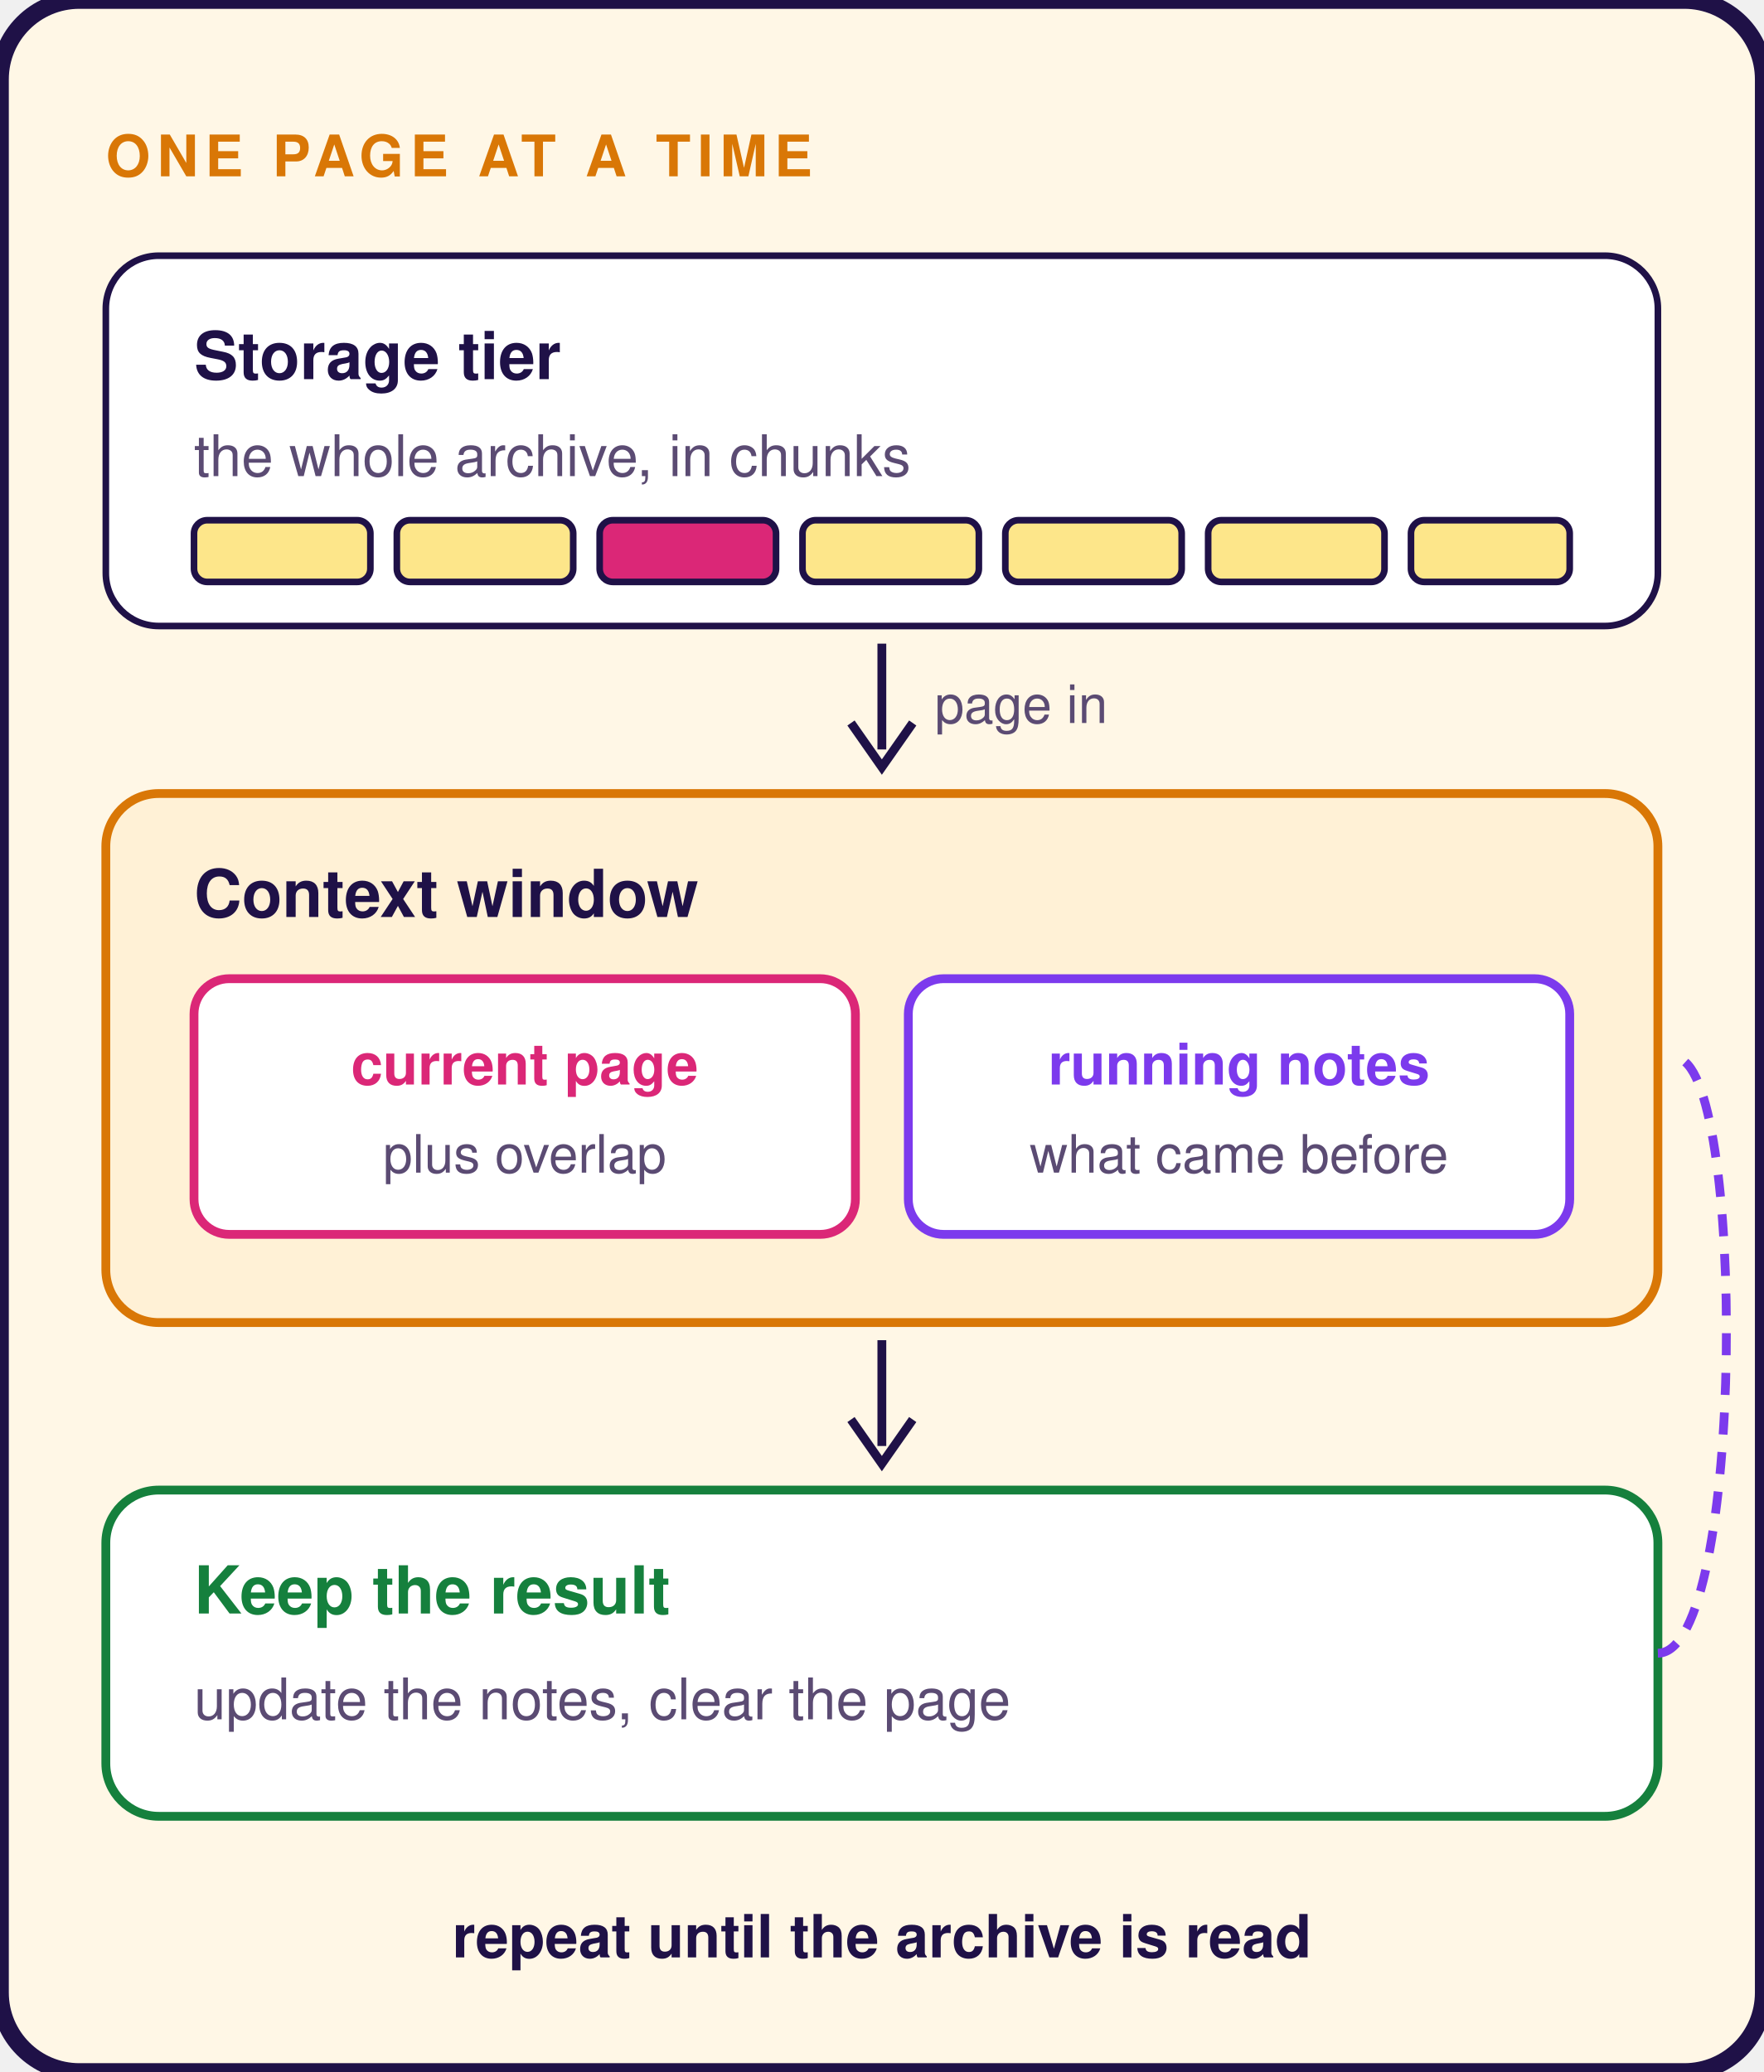
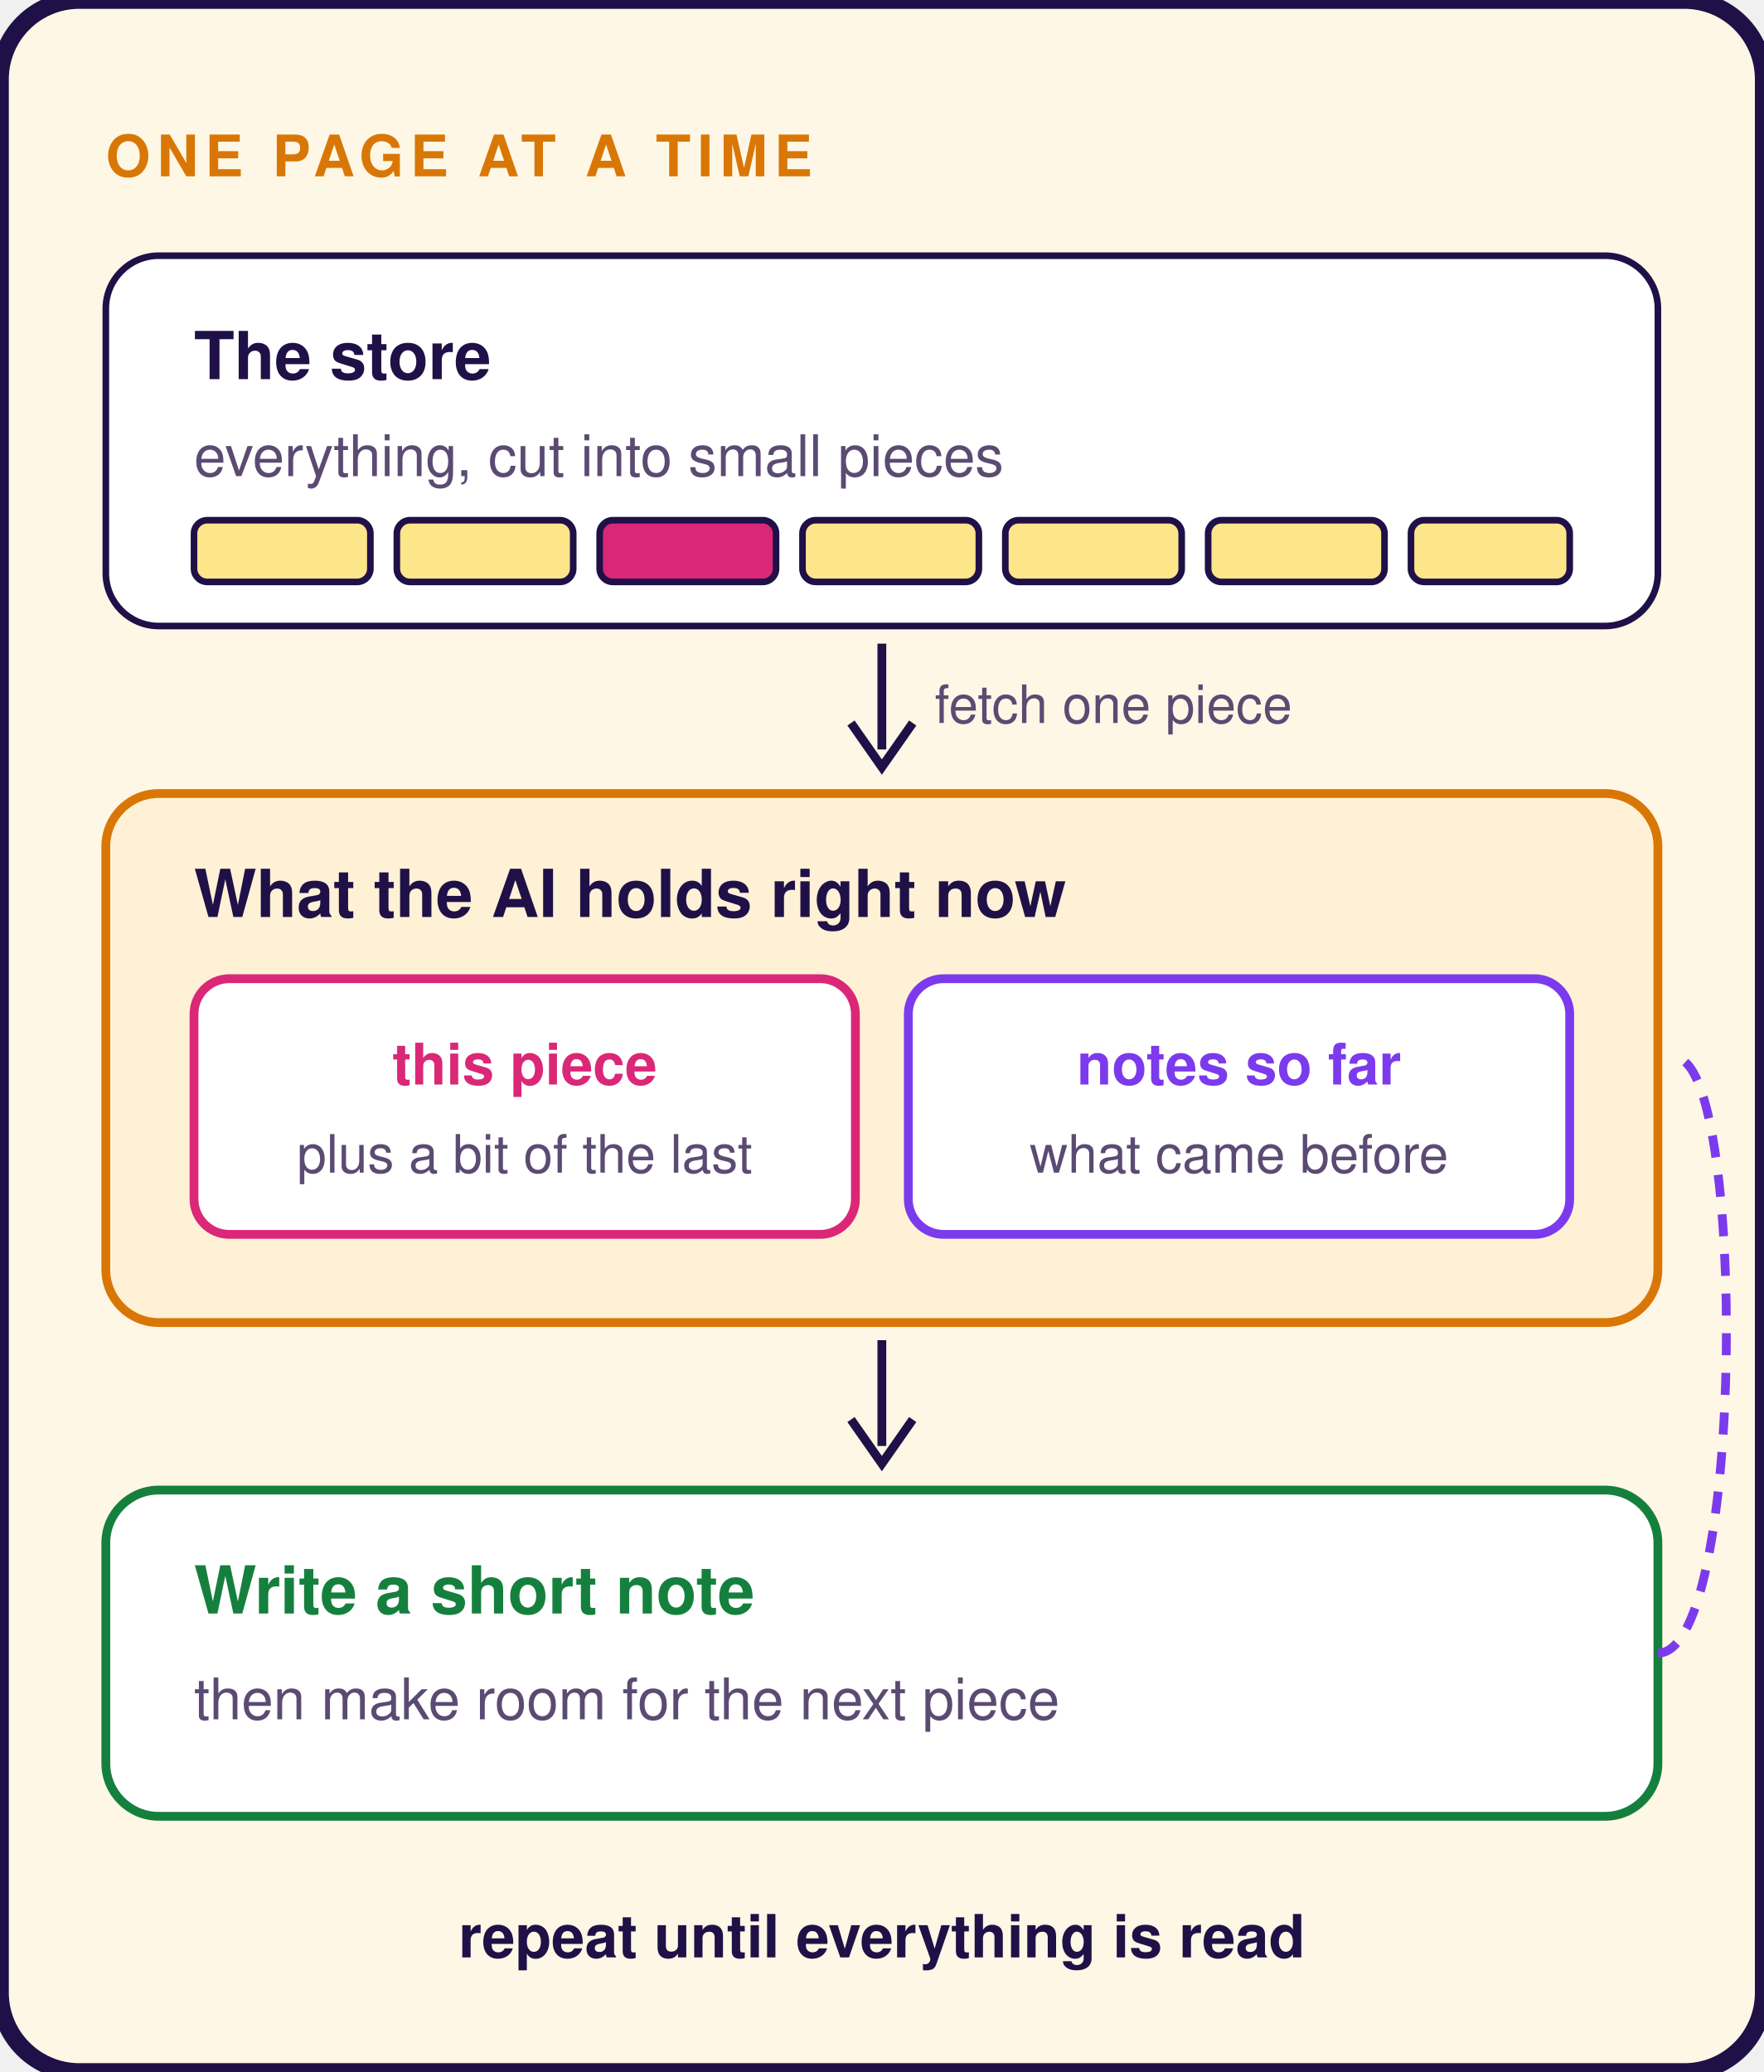
<svg xmlns="http://www.w3.org/2000/svg" viewBox="0 0 400 470" font-family="Segoe UI, Helvetica, Arial, sans-serif">
  <rect width="400" height="470" rx="18" fill="#FFF7E6" stroke="#1F1147" stroke-width="4" />
  <text x="24" y="40" fill="#D97706" font-size="13" font-weight="700" letter-spacing="1.5">ONE PAGE AT A TIME</text>
  <rect x="24" y="58" width="352" height="84" rx="12" fill="#FFFFFF" stroke="#1F1147" stroke-width="1.5" />
-   <text x="44" y="86" fill="#1F1147" font-size="15" font-weight="700">Storage tier</text>
-   <text x="44" y="108" fill="#5B4B73" font-size="13">the whole archive, in chunks</text>
+   <text x="44" y="86" fill="#1F1147" font-size="15" font-weight="700">The store</text>
+   <text x="44" y="108" fill="#5B4B73" font-size="13">everything, cut into small pieces</text>
  <g fill="#FDE68A" stroke="#1F1147" stroke-width="1.5">
    <rect x="44" y="118" width="40" height="14" rx="3" />
    <rect x="90" y="118" width="40" height="14" rx="3" />
    <rect x="136" y="118" width="40" height="14" rx="3" fill="#DB2777" />
    <rect x="182" y="118" width="40" height="14" rx="3" />
    <rect x="228" y="118" width="40" height="14" rx="3" />
    <rect x="274" y="118" width="40" height="14" rx="3" />
    <rect x="320" y="118" width="36" height="14" rx="3" />
  </g>
  <line x1="200" y1="146" x2="200" y2="170" stroke="#1F1147" stroke-width="2" />
  <path d="M193,164 L200,174 L207,164" fill="none" stroke="#1F1147" stroke-width="2" />
-   <text x="212" y="164" fill="#5B4B73" font-size="12">page in</text>
+   <text x="212" y="164" fill="#5B4B73" font-size="12">fetch one piece</text>
  <rect x="24" y="180" width="352" height="120" rx="12" fill="#FFF1D6" stroke="#D97706" stroke-width="2" />
-   <text x="44" y="208" fill="#1F1147" font-size="15" font-weight="700">Context window</text>
+   <text x="44" y="208" fill="#1F1147" font-size="15" font-weight="700">What the AI holds right now</text>
  <rect x="44" y="222" width="150" height="58" rx="8" fill="#FFFFFF" stroke="#DB2777" stroke-width="2" />
-   <text x="119" y="246" text-anchor="middle" fill="#DB2777" font-size="13" font-weight="700">current page</text>
-   <text x="119" y="266" text-anchor="middle" fill="#5B4B73" font-size="12">plus overlap</text>
+   <text x="119" y="246" text-anchor="middle" fill="#DB2777" font-size="13" font-weight="700">this piece</text>
+   <text x="119" y="266" text-anchor="middle" fill="#5B4B73" font-size="12">plus a bit of the last</text>
  <rect x="206" y="222" width="150" height="58" rx="8" fill="#FFFFFF" stroke="#7C3AED" stroke-width="2" />
-   <text x="281" y="246" text-anchor="middle" fill="#7C3AED" font-size="13" font-weight="700">running notes</text>
+   <text x="281" y="246" text-anchor="middle" fill="#7C3AED" font-size="13" font-weight="700">notes so far</text>
  <text x="281" y="266" text-anchor="middle" fill="#5B4B73" font-size="12">what came before</text>
  <line x1="200" y1="304" x2="200" y2="328" stroke="#1F1147" stroke-width="2" />
  <path d="M193,322 L200,332 L207,322" fill="none" stroke="#1F1147" stroke-width="2" />
  <rect x="24" y="338" width="352" height="74" rx="12" fill="#FFFFFF" stroke="#15803D" stroke-width="2" />
-   <text x="44" y="366" fill="#15803D" font-size="15" font-weight="700">Keep the result</text>
-   <text x="44" y="390" fill="#5B4B73" font-size="13">update the notes, clear the page</text>
+   <text x="44" y="366" fill="#15803D" font-size="15" font-weight="700">Write a short note</text>
+   <text x="44" y="390" fill="#5B4B73" font-size="13">then make room for the next piece</text>
  <path d="M376,375 C396,375 396,240 380,240" fill="none" stroke="#7C3AED" stroke-width="2" stroke-dasharray="5 4" />
-   <text x="200" y="444" text-anchor="middle" fill="#1F1147" font-size="13.5" font-weight="700">repeat until the archive is read</text>
+   <text x="200" y="444" text-anchor="middle" fill="#1F1147" font-size="13.5" font-weight="700">repeat until everything is read</text>
</svg>
